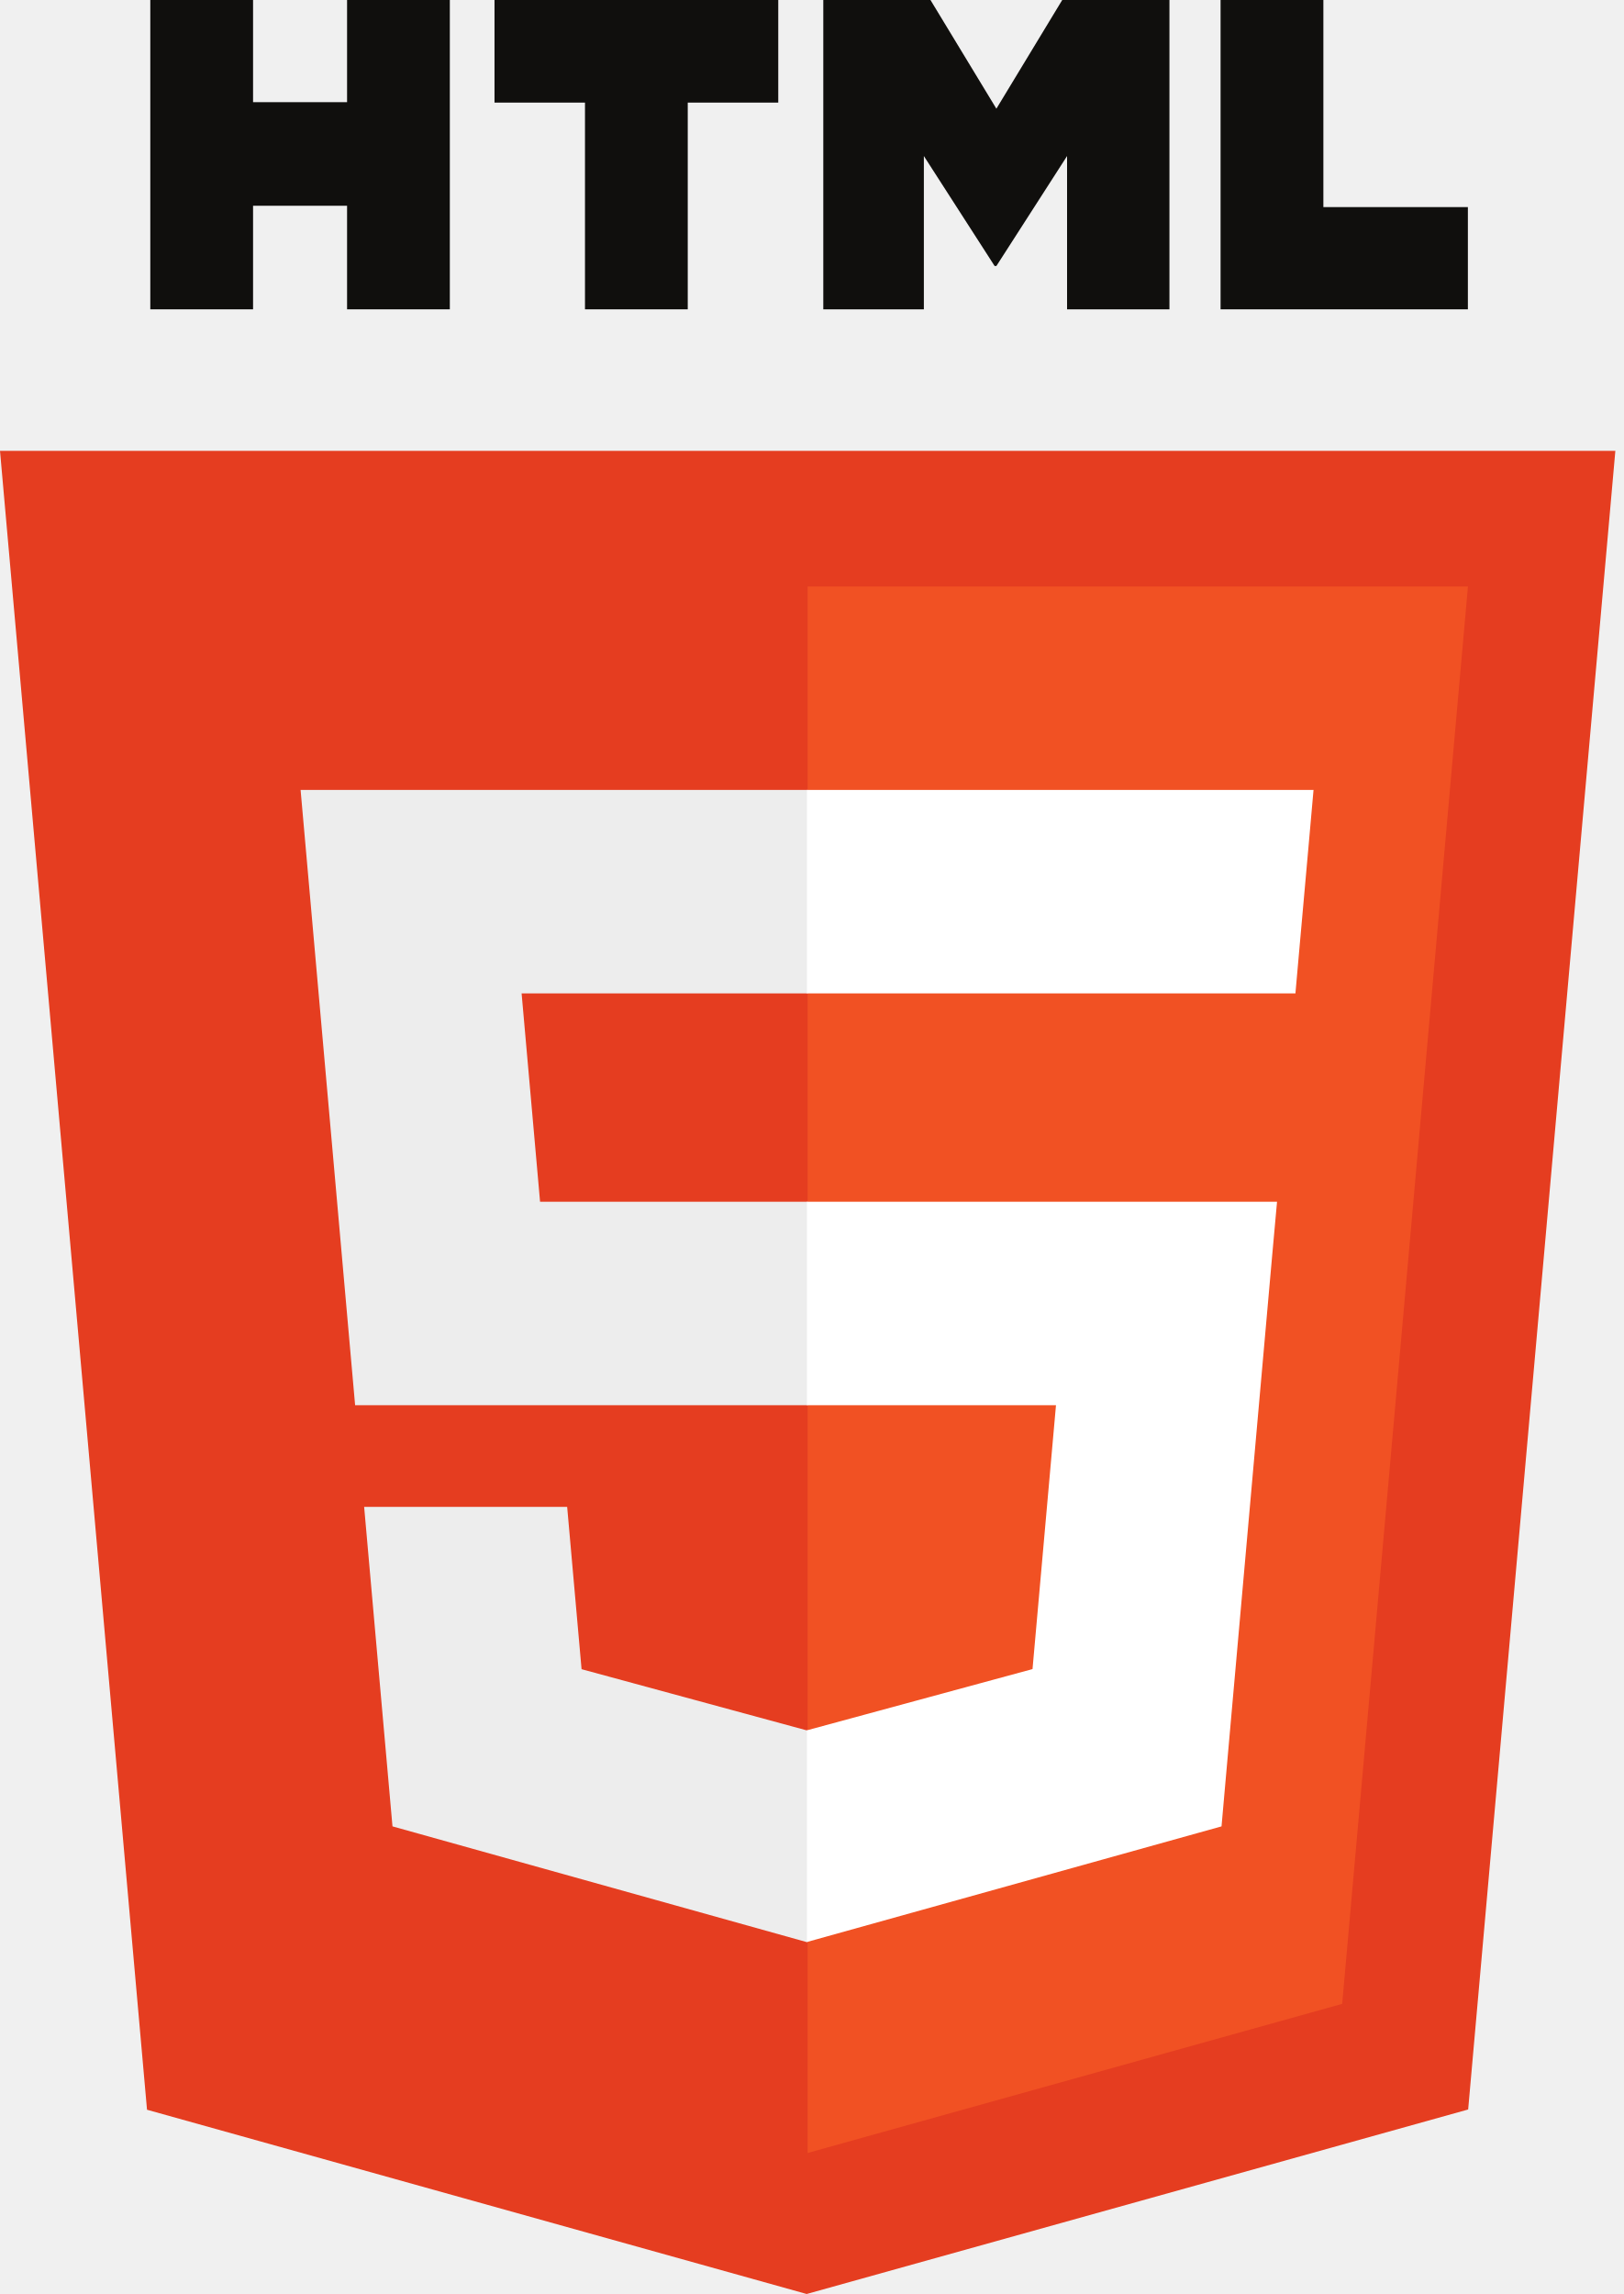
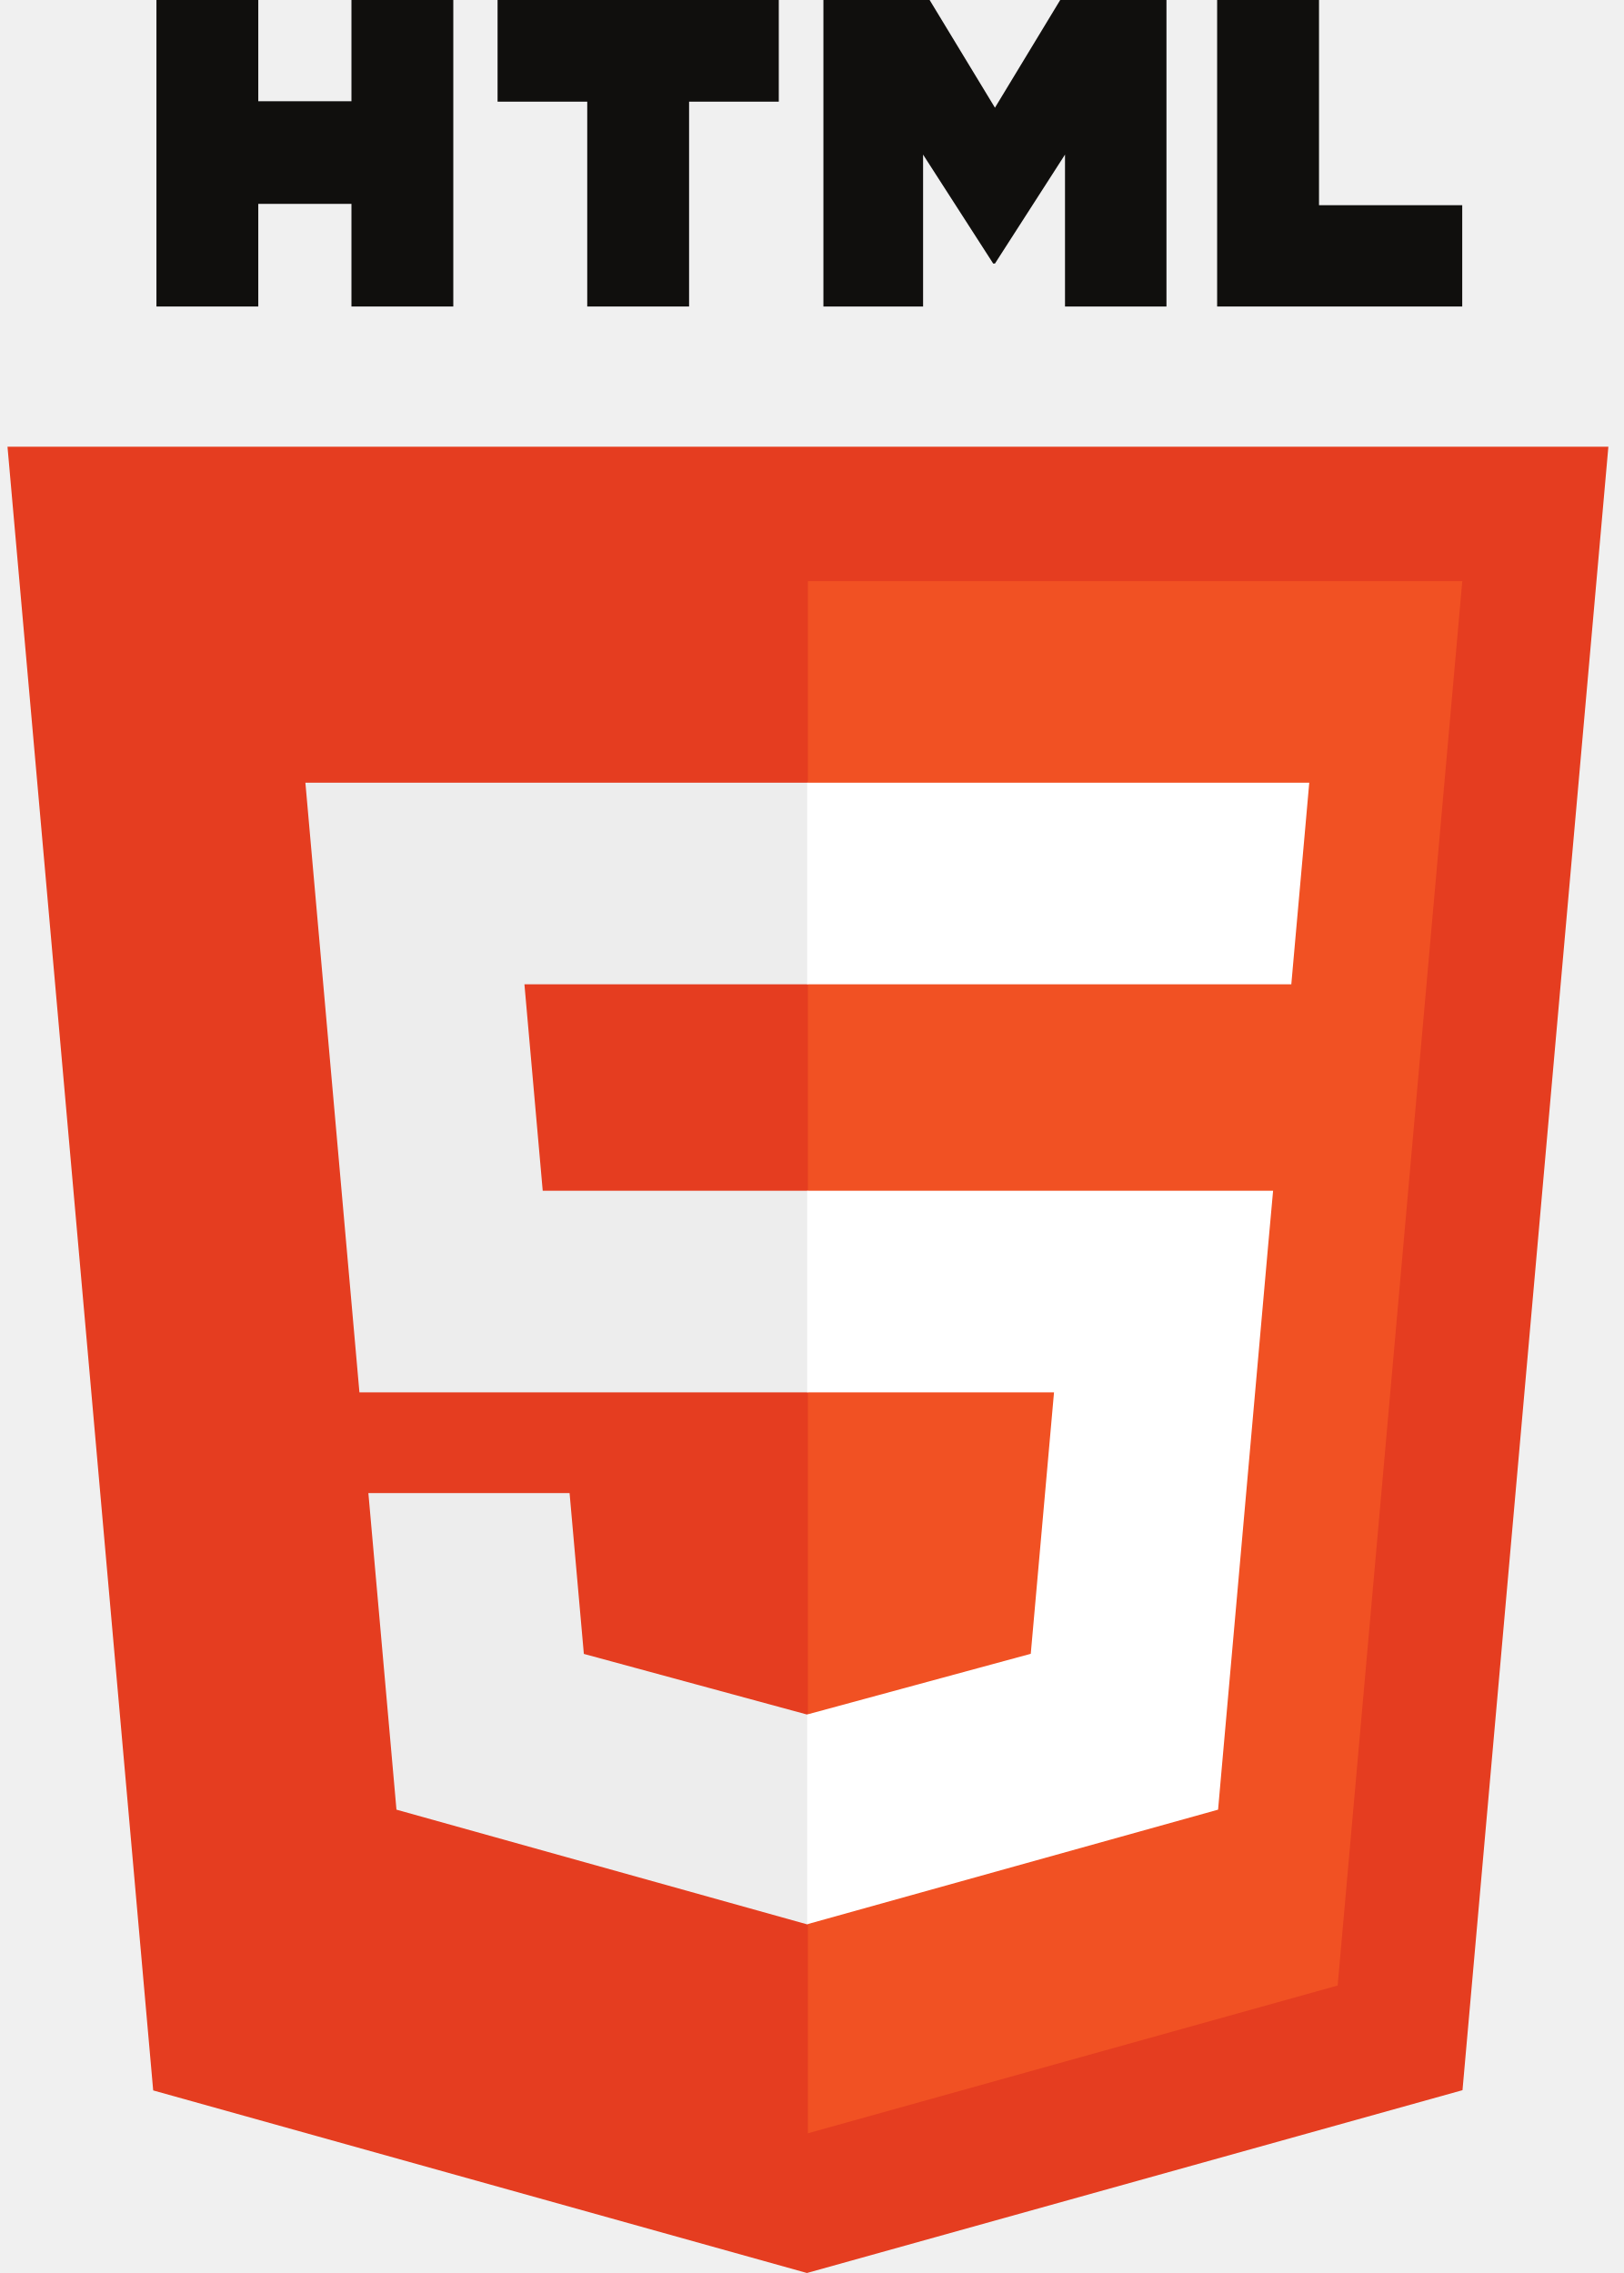
- <svg xmlns="http://www.w3.org/2000/svg" width="46" height="65" viewBox="0 0 46 65" fill="none">
+ <svg xmlns="http://www.w3.org/2000/svg" width="50" height="70" viewBox="0 0 46 65" fill="none">
  <path d="M4.166 59.779L0 12.774H45.775L41.604 59.772L22.859 65L4.166 59.779Z" fill="#E53D20" />
  <path d="M22.887 61.004L38.034 56.779L41.598 16.617H22.887V61.004Z" fill="#F15123" />
  <path d="M22.887 34.051H15.304L14.781 28.148H22.887V22.383H22.867H8.518L8.655 23.929L10.063 39.816H22.887V34.051Z" fill="#EDEDED" />
  <path d="M22.887 49.023L22.862 49.03L16.48 47.296L16.072 42.698H12.971H10.319L11.122 51.75L22.861 55.029L22.887 55.021V49.023Z" fill="#EDEDED" />
  <path d="M4.259 4.1008e-05H7.171V2.895H9.835V4.1008e-05H12.747V8.765H9.835V5.83H7.171V8.765H4.259V4.1008e-05H4.259Z" fill="#100F0D" />
  <path d="M16.577 2.907H14.013V4.1008e-05H22.054V2.907H19.489V8.765H16.577V2.907H16.577Z" fill="#100F0D" />
  <path d="M23.33 4.1008e-05H26.367L28.235 3.08L30.101 4.1008e-05H33.139V8.765H30.238V4.421L28.235 7.537H28.185L26.18 4.421V8.765H23.33V4.1008e-05Z" fill="#100F0D" />
  <path d="M34.588 4.1008e-05H37.501V5.868H41.596V8.765H34.588V4.1008e-05Z" fill="#100F0D" />
  <path d="M22.867 34.051V39.816H29.924L29.259 47.293L22.867 49.028V55.026L34.615 51.75L34.701 50.776L36.048 35.599L36.188 34.051H34.644H22.867Z" fill="white" />
  <path d="M22.867 22.383V28.148H36.691H36.709L36.824 26.852L37.085 23.929L37.222 22.383H22.867Z" fill="white" />
</svg>
